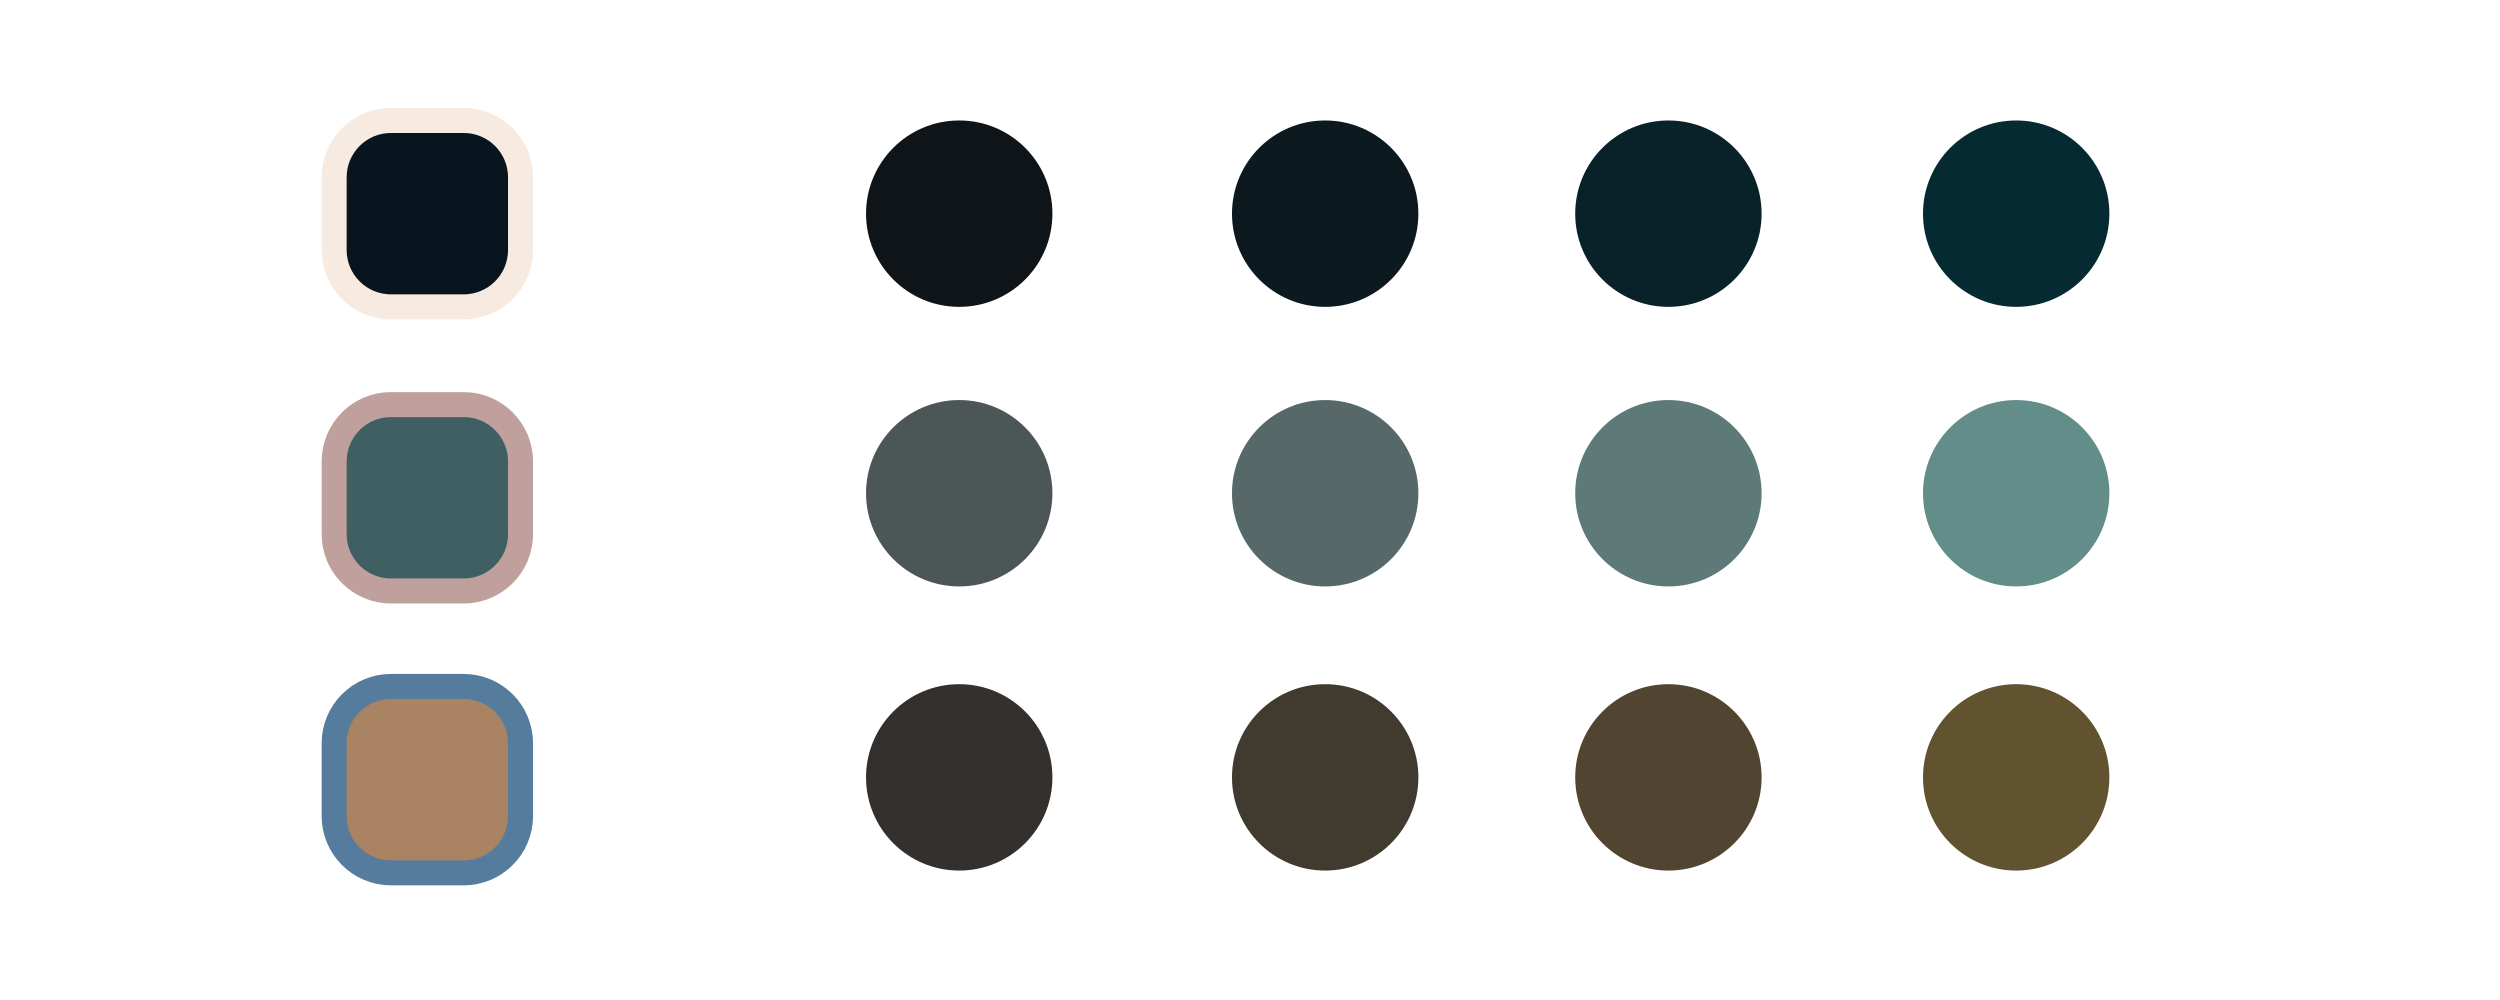
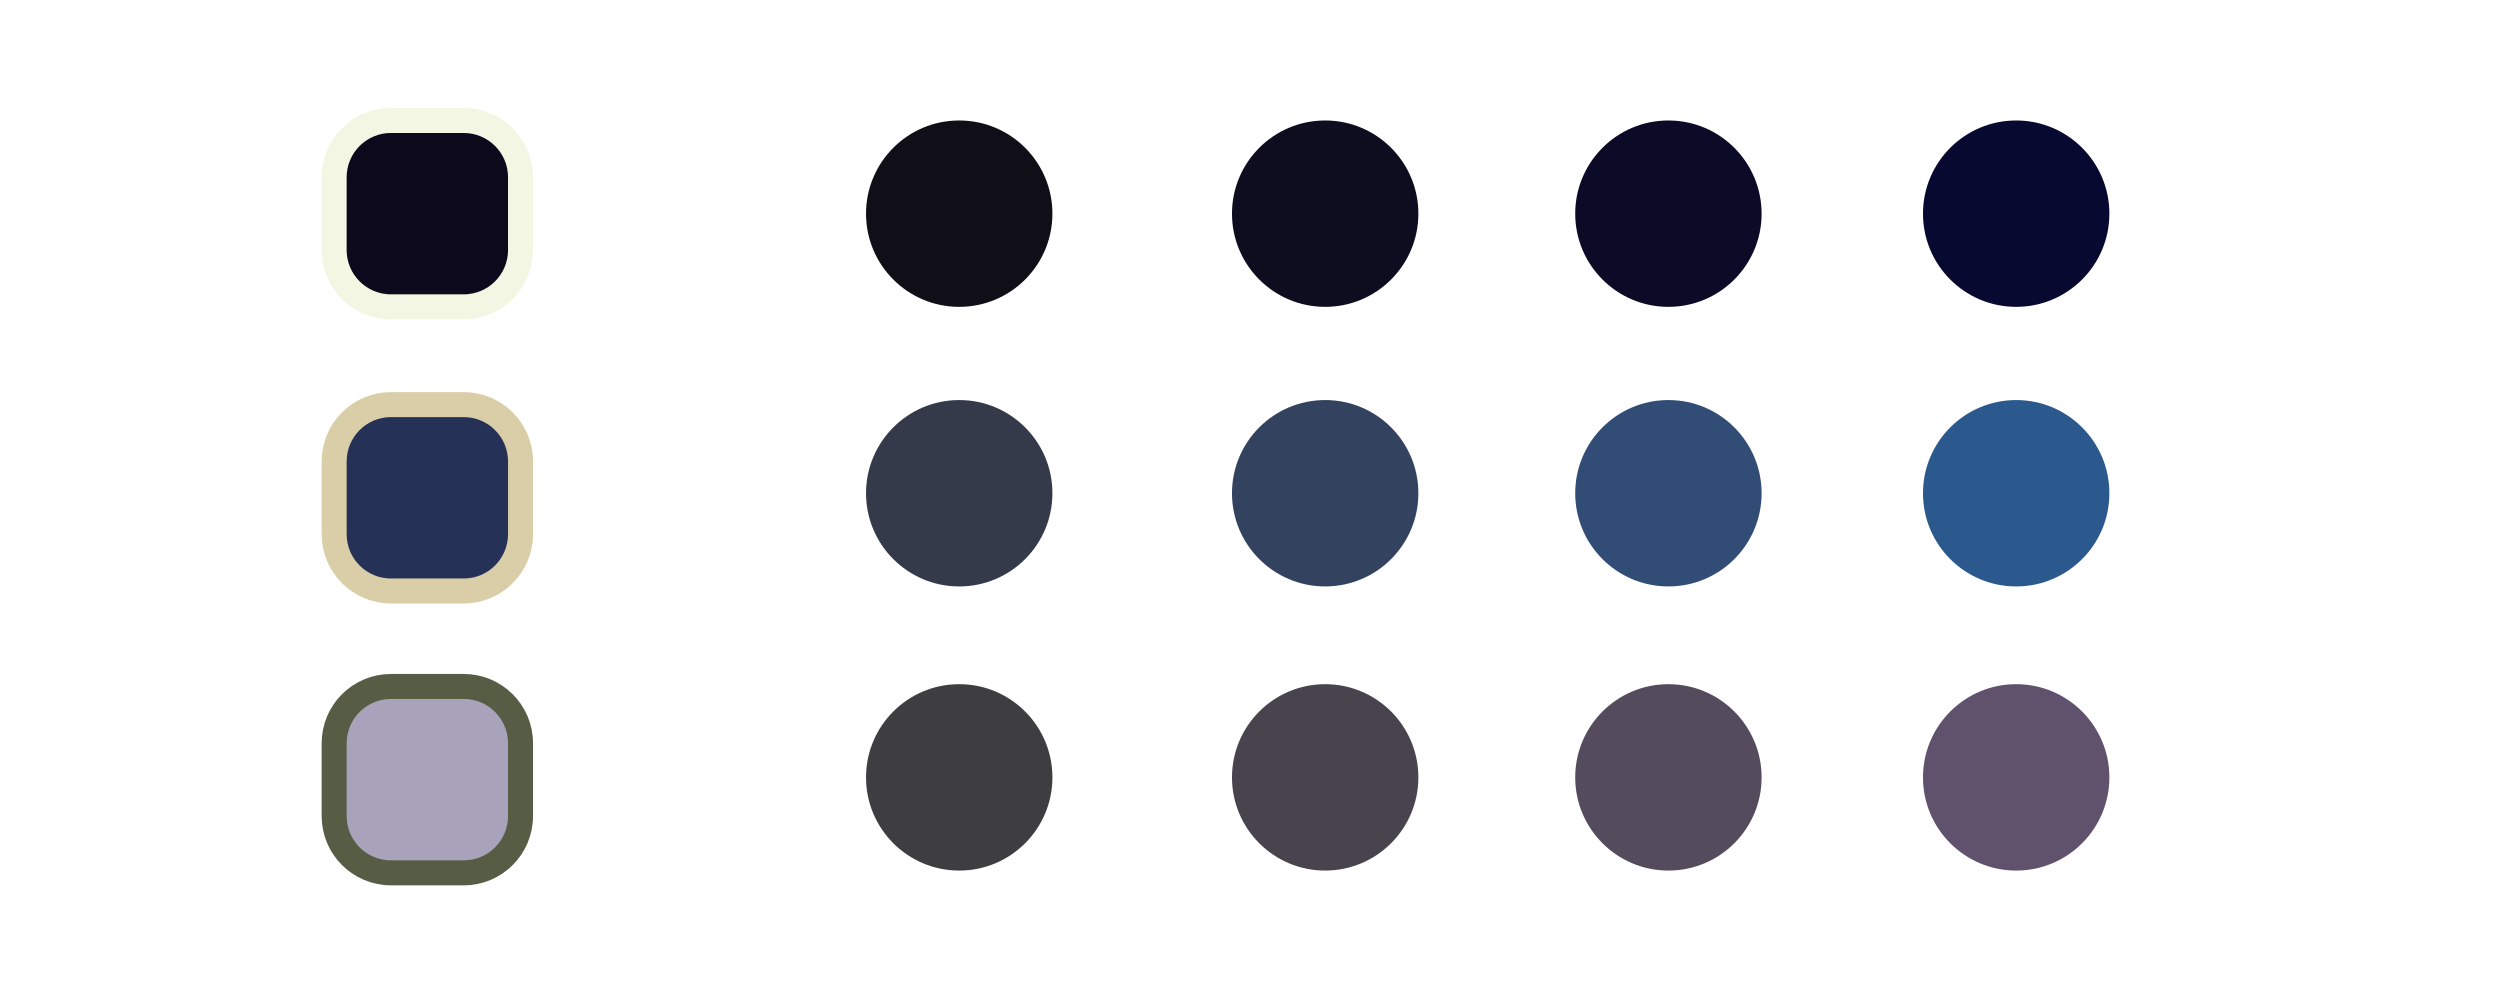
<svg xmlns="http://www.w3.org/2000/svg" width="1000" height="400" viewBox="0 0 264.583 105.833" version="1.1" id="svg1">
  <defs id="defs1" />
  <g id="layer1">
-     <rect style="fill:#08151E;fill-opacity:1;stroke:#F7EAE1;stroke-width:2.646;stroke-linecap:round;stroke-linejoin:round;stroke-dasharray:none;stroke-opacity:1;paint-order:fill markers stroke" id="rect1" width="19.726" height="19.726" x="35.363" y="12.75" ry="6.014" />
-     <rect style="fill:#3F5F63;fill-opacity:1;stroke:#C0A09C;stroke-width:2.646;stroke-linecap:round;stroke-linejoin:round;stroke-dasharray:none;stroke-opacity:1;paint-order:fill markers stroke" id="rect2" width="19.726" height="19.726" x="35.363" y="42.82" ry="6.014" />
-     <rect style="fill:#AA8362;fill-opacity:1;stroke:#557C9D;stroke-width:2.646;stroke-linecap:round;stroke-linejoin:round;stroke-dasharray:none;stroke-opacity:1;paint-order:fill markers stroke" id="rect3" width="19.726" height="19.726" x="35.363" y="72.65" ry="6.014" />
-     <rect style="fill:#0E1418;fill-opacity:1;stroke:none;stroke-width:2.646;stroke-linecap:round;stroke-linejoin:round;stroke-dasharray:none;stroke-opacity:1;paint-order:fill markers stroke" id="rect4" width="19.726" height="19.726" x="91.654" y="12.75" ry="9.863" />
-     <rect style="fill:#0C1A20;fill-opacity:1;stroke:none;stroke-width:2.646;stroke-linecap:round;stroke-linejoin:round;stroke-dasharray:none;stroke-opacity:1;paint-order:fill markers stroke" id="rect5" width="19.726" height="19.726" x="130.385" y="12.75" ry="9.863" />
-     <rect style="fill:#092128;fill-opacity:1;stroke:none;stroke-width:2.646;stroke-linecap:round;stroke-linejoin:round;stroke-dasharray:none;stroke-opacity:1;paint-order:fill markers stroke" id="rect6" width="19.726" height="19.726" x="166.71" y="12.75" ry="9.863" />
-     <rect style="fill:#062A32;fill-opacity:1;stroke:none;stroke-width:2.646;stroke-linecap:round;stroke-linejoin:round;stroke-dasharray:none;stroke-opacity:1;paint-order:fill markers stroke" id="rect7" width="19.726" height="19.726" x="203.516" y="12.75" ry="9.863" />
-     <rect style="fill:#4D5657;fill-opacity:1;stroke:none;stroke-width:2.646;stroke-linecap:round;stroke-linejoin:round;stroke-dasharray:none;stroke-opacity:1;paint-order:fill markers stroke" id="rect8" width="19.726" height="19.726" x="91.654" y="42.339" ry="9.863" />
-     <rect style="fill:#566868;fill-opacity:1;stroke:none;stroke-width:2.646;stroke-linecap:round;stroke-linejoin:round;stroke-dasharray:none;stroke-opacity:1;paint-order:fill markers stroke" id="rect9" width="19.726" height="19.726" x="130.385" y="42.339" ry="9.863" />
-     <rect style="fill:#5D7A78;fill-opacity:1;stroke:none;stroke-width:2.646;stroke-linecap:round;stroke-linejoin:round;stroke-dasharray:none;stroke-opacity:1;paint-order:fill markers stroke" id="rect10" width="19.726" height="19.726" x="166.71" y="42.339" ry="9.863" />
-     <rect style="fill:#638D88;fill-opacity:1;stroke:none;stroke-width:2.646;stroke-linecap:round;stroke-linejoin:round;stroke-dasharray:none;stroke-opacity:1;paint-order:fill markers stroke" id="rect11" width="19.726" height="19.726" x="203.516" y="42.339" ry="9.863" />
-     <rect style="fill:#33302D;fill-opacity:1;stroke:none;stroke-width:2.646;stroke-linecap:round;stroke-linejoin:round;stroke-dasharray:none;stroke-opacity:1;paint-order:fill markers stroke" id="rect12" width="19.726" height="19.726" x="91.654" y="72.409" ry="9.863" />
-     <rect style="fill:#413A2F;fill-opacity:1;stroke:none;stroke-width:2.646;stroke-linecap:round;stroke-linejoin:round;stroke-dasharray:none;stroke-opacity:1;paint-order:fill markers stroke" id="rect13" width="19.726" height="19.726" x="130.385" y="72.409" ry="9.863" />
-     <rect style="fill:#514531;fill-opacity:1;stroke:none;stroke-width:2.646;stroke-linecap:round;stroke-linejoin:round;stroke-dasharray:none;stroke-opacity:1;paint-order:fill markers stroke" id="rect14" width="19.726" height="19.726" x="166.71" y="72.409" ry="9.863" />
-     <rect style="fill:#625330;fill-opacity:1;stroke:none;stroke-width:2.646;stroke-linecap:round;stroke-linejoin:round;stroke-dasharray:none;stroke-opacity:1;paint-order:fill markers stroke" id="rect15" width="19.726" height="19.726" x="203.516" y="72.409" ry="9.863" />
+     <rect style="fill:#0D091D;fill-opacity:1;stroke:#F2F6E2;stroke-width:2.646;stroke-linecap:round;stroke-linejoin:round;stroke-dasharray:none;stroke-opacity:1;paint-order:fill markers stroke" id="rect1" width="19.726" height="19.726" x="35.363" y="12.75" ry="6.014" />
+     <rect style="fill:#263157;fill-opacity:1;stroke:#D9CEA8;stroke-width:2.646;stroke-linecap:round;stroke-linejoin:round;stroke-dasharray:none;stroke-opacity:1;paint-order:fill markers stroke" id="rect2" width="19.726" height="19.726" x="35.363" y="42.82" ry="6.014" />
+     <rect style="fill:#A9A2BB;fill-opacity:1;stroke:#565D44;stroke-width:2.646;stroke-linecap:round;stroke-linejoin:round;stroke-dasharray:none;stroke-opacity:1;paint-order:fill markers stroke" id="rect3" width="19.726" height="19.726" x="35.363" y="72.65" ry="6.014" />
+     <rect style="fill:#100E17;fill-opacity:1;stroke:none;stroke-width:2.646;stroke-linecap:round;stroke-linejoin:round;stroke-dasharray:none;stroke-opacity:1;paint-order:fill markers stroke" id="rect4" width="19.726" height="19.726" x="91.654" y="12.75" ry="9.863" />
+     <rect style="fill:#0E0D1F;fill-opacity:1;stroke:none;stroke-width:2.646;stroke-linecap:round;stroke-linejoin:round;stroke-dasharray:none;stroke-opacity:1;paint-order:fill markers stroke" id="rect5" width="19.726" height="19.726" x="130.385" y="12.75" ry="9.863" />
+     <rect style="fill:#0B0B27;fill-opacity:1;stroke:none;stroke-width:2.646;stroke-linecap:round;stroke-linejoin:round;stroke-dasharray:none;stroke-opacity:1;paint-order:fill markers stroke" id="rect6" width="19.726" height="19.726" x="166.71" y="12.75" ry="9.863" />
+     <rect style="fill:#080930;fill-opacity:1;stroke:none;stroke-width:2.646;stroke-linecap:round;stroke-linejoin:round;stroke-dasharray:none;stroke-opacity:1;paint-order:fill markers stroke" id="rect7" width="19.726" height="19.726" x="203.516" y="12.75" ry="9.863" />
+     <rect style="fill:#343A4A;fill-opacity:1;stroke:none;stroke-width:2.646;stroke-linecap:round;stroke-linejoin:round;stroke-dasharray:none;stroke-opacity:1;paint-order:fill markers stroke" id="rect8" width="19.726" height="19.726" x="91.654" y="42.339" ry="9.863" />
+     <rect style="fill:#33425F;fill-opacity:1;stroke:none;stroke-width:2.646;stroke-linecap:round;stroke-linejoin:round;stroke-dasharray:none;stroke-opacity:1;paint-order:fill markers stroke" id="rect9" width="19.726" height="19.726" x="130.385" y="42.339" ry="9.863" />
+     <rect style="fill:#314C75;fill-opacity:1;stroke:none;stroke-width:2.646;stroke-linecap:round;stroke-linejoin:round;stroke-dasharray:none;stroke-opacity:1;paint-order:fill markers stroke" id="rect10" width="19.726" height="19.726" x="166.71" y="42.339" ry="9.863" />
+     <rect style="fill:#2B598E;fill-opacity:1;stroke:none;stroke-width:2.646;stroke-linecap:round;stroke-linejoin:round;stroke-dasharray:none;stroke-opacity:1;paint-order:fill markers stroke" id="rect11" width="19.726" height="19.726" x="203.516" y="42.339" ry="9.863" />
+     <rect style="fill:#3E3D40;fill-opacity:1;stroke:none;stroke-width:2.646;stroke-linecap:round;stroke-linejoin:round;stroke-dasharray:none;stroke-opacity:1;paint-order:fill markers stroke" id="rect12" width="19.726" height="19.726" x="91.654" y="72.409" ry="9.863" />
+     <rect style="fill:#48444E;fill-opacity:1;stroke:none;stroke-width:2.646;stroke-linecap:round;stroke-linejoin:round;stroke-dasharray:none;stroke-opacity:1;paint-order:fill markers stroke" id="rect13" width="19.726" height="19.726" x="130.385" y="72.409" ry="9.863" />
+     <rect style="fill:#544B5D;fill-opacity:1;stroke:none;stroke-width:2.646;stroke-linecap:round;stroke-linejoin:round;stroke-dasharray:none;stroke-opacity:1;paint-order:fill markers stroke" id="rect14" width="19.726" height="19.726" x="166.71" y="72.409" ry="9.863" />
+     <rect style="fill:#60516D;fill-opacity:1;stroke:none;stroke-width:2.646;stroke-linecap:round;stroke-linejoin:round;stroke-dasharray:none;stroke-opacity:1;paint-order:fill markers stroke" id="rect15" width="19.726" height="19.726" x="203.516" y="72.409" ry="9.863" />
  </g>
</svg>
